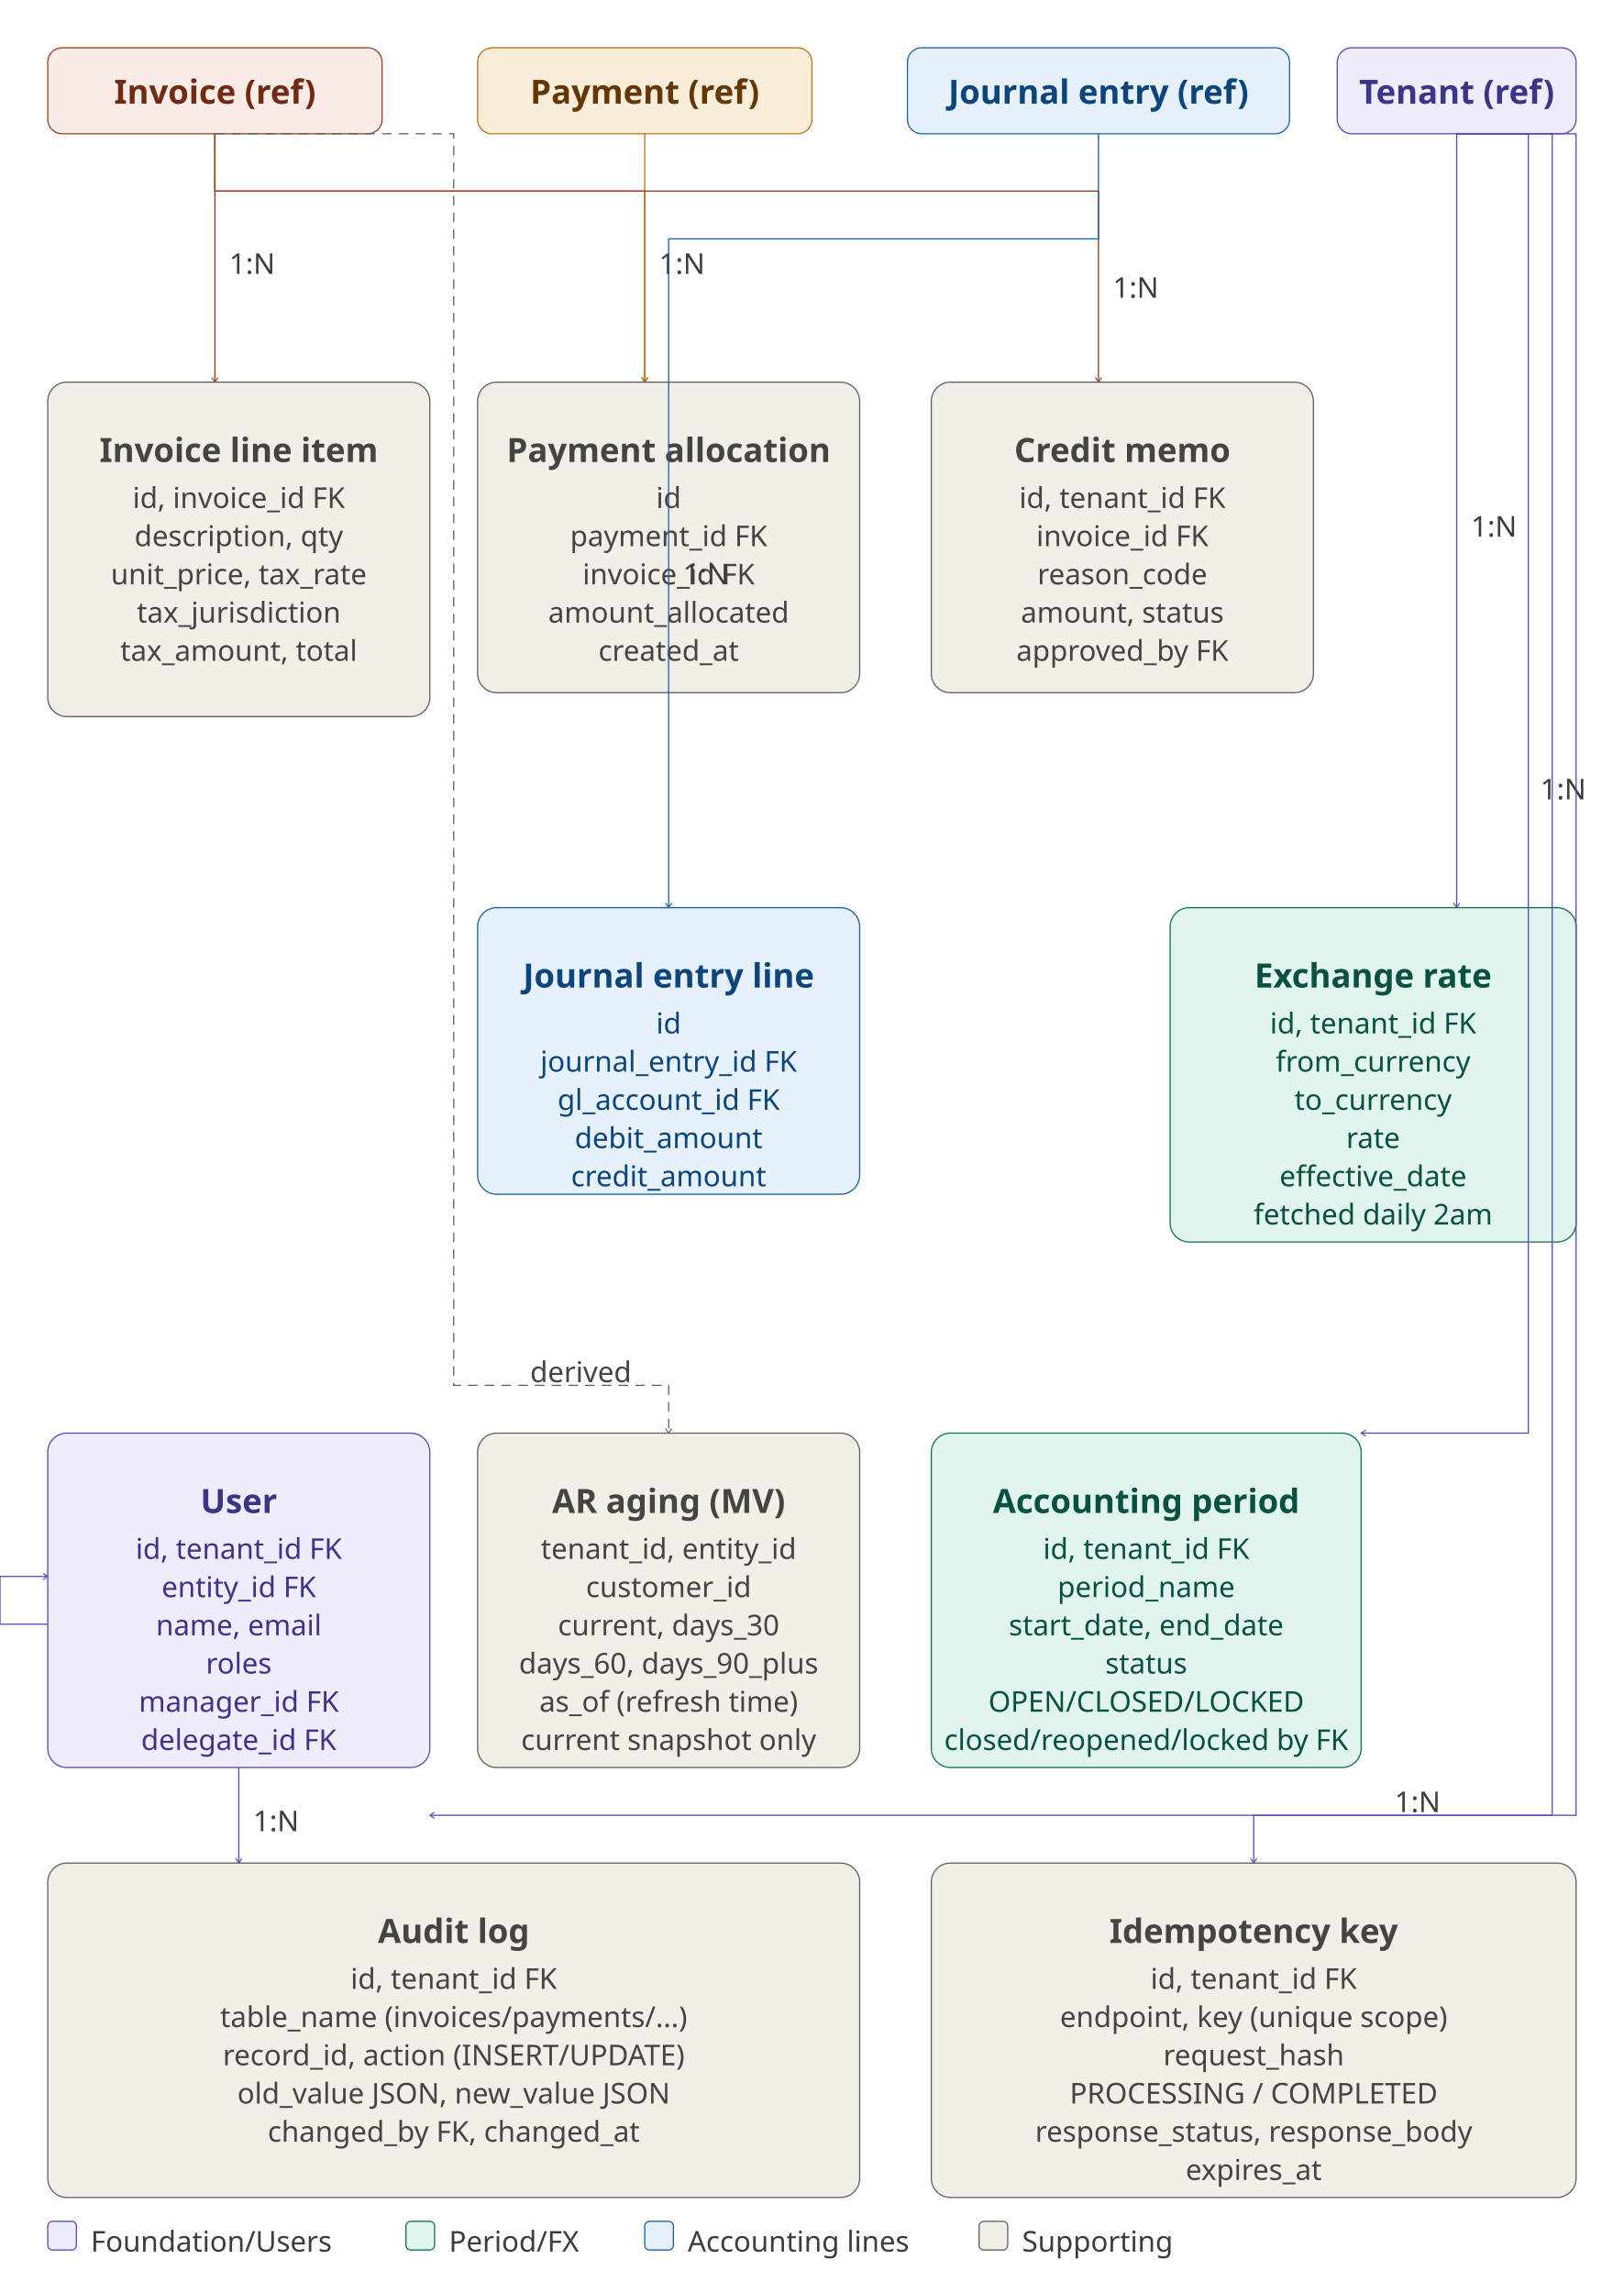
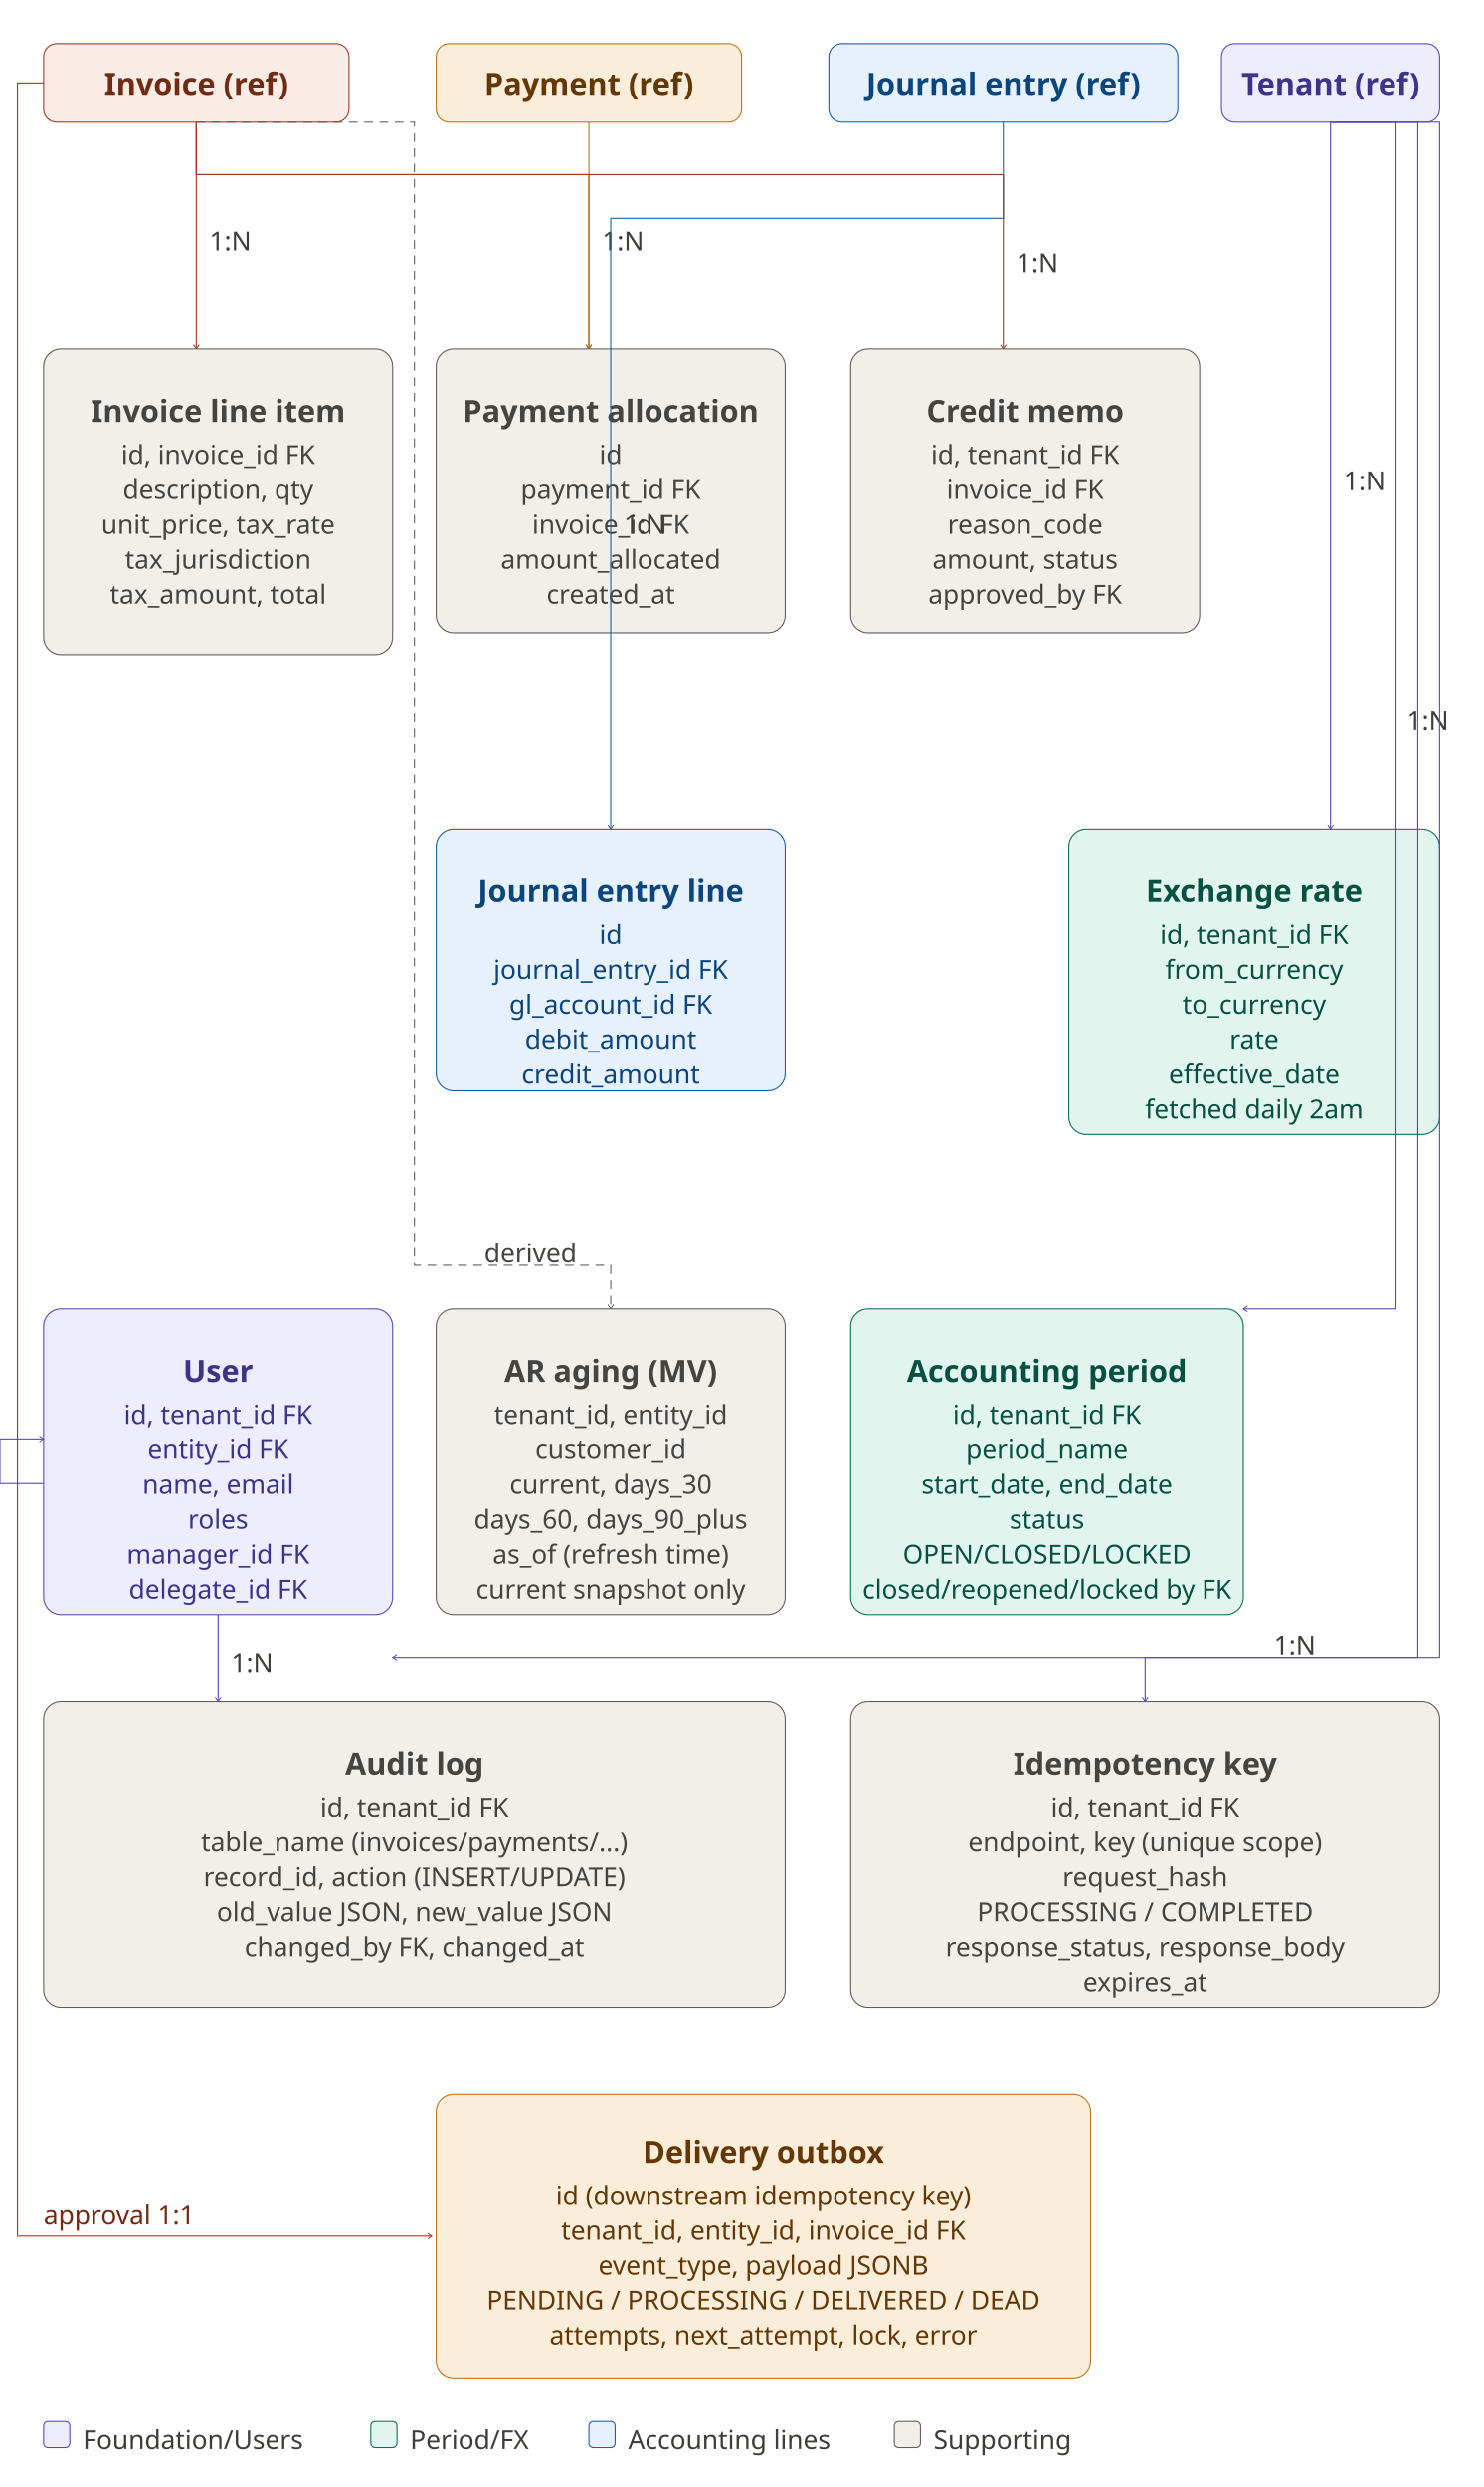
- <svg xmlns="http://www.w3.org/2000/svg" width="100%" viewBox="0 0 680 960" role="img">
+ <svg xmlns="http://www.w3.org/2000/svg" width="100%" viewBox="0 0 680 1140" role="img">
  <defs>
    <marker id="arrow" viewBox="0 0 10 10" refX="8" refY="5" markerWidth="6" markerHeight="6" orient="auto-start-reverse">
      <path d="M2 1L8 5L2 9" fill="none" stroke="context-stroke" stroke-width="1.5" stroke-linecap="round" stroke-linejoin="round" />
    </marker>
    <style>
text { font-family: sans-serif; fill: #3d3d3a; }
.th { font-size: 14px; font-weight: 600; }
.ts { font-size: 12px; }
.purple-fill { fill: #EEEDFE; stroke: #534AB7; }
.teal-fill   { fill: #E1F5EE; stroke: #0F6E56; }
.coral-fill  { fill: #FAECE7; stroke: #993C1D; }
.amber-fill  { fill: #FAEEDA; stroke: #BA7517; }
.blue-fill   { fill: #E6F1FB; stroke: #185FA5; }
.gray-fill   { fill: #F1EFE8; stroke: #5F5E5A; }
.purple-text { fill: #3C3489; }
.teal-text   { fill: #085041; }
.coral-text  { fill: #712B13; }
.amber-text  { fill: #633806; }
.blue-text   { fill: #0C447C; }
.gray-text   { fill: #444441; }
</style>
  </defs>
  <rect x="20" y="20" width="140" height="36" rx="6" stroke-width="0.5" class="coral-fill" />
  <text class="th coral-text" x="90" y="38" text-anchor="middle" dominant-baseline="central">Invoice (ref)</text>
  <rect x="200" y="20" width="140" height="36" rx="6" stroke-width="0.5" class="amber-fill" />
  <text class="th amber-text" x="270" y="38" text-anchor="middle" dominant-baseline="central">Payment (ref)</text>
  <rect x="380" y="20" width="160" height="36" rx="6" stroke-width="0.5" class="blue-fill" />
  <text class="th blue-text" x="460" y="38" text-anchor="middle" dominant-baseline="central">Journal entry (ref)</text>
  <rect x="560" y="20" width="100" height="36" rx="6" stroke-width="0.5" class="purple-fill" />
  <text class="th purple-text" x="610" y="38" text-anchor="middle" dominant-baseline="central">Tenant (ref)</text>
  <path d="M90 56 L90 160" stroke="#993C1D" stroke-width="0.5" fill="none" marker-end="url(#arrow)" />
  <text class="ts" x="96" y="110" dominant-baseline="central">1:N</text>
  <rect x="20" y="160" width="160" height="140" rx="8" stroke-width="0.5" class="gray-fill" />
  <text class="th gray-text" x="100" y="188" text-anchor="middle" dominant-baseline="central">Invoice line item</text>
  <text class="ts gray-text" x="100" y="208" text-anchor="middle" dominant-baseline="central">id, invoice_id FK</text>
  <text class="ts gray-text" x="100" y="224" text-anchor="middle" dominant-baseline="central">description, qty</text>
  <text class="ts gray-text" x="100" y="240" text-anchor="middle" dominant-baseline="central">unit_price, tax_rate</text>
  <text class="ts gray-text" x="100" y="256" text-anchor="middle" dominant-baseline="central">tax_jurisdiction</text>
  <text class="ts gray-text" x="100" y="272" text-anchor="middle" dominant-baseline="central">tax_amount, total</text>
  <path d="M90 56 L90 80 L270 80 L270 160" stroke="#993C1D" stroke-width="0.5" fill="none" marker-end="url(#arrow)" />
  <text class="ts" x="276" y="110" dominant-baseline="central">1:N</text>
  <path d="M270 56 L270 160" stroke="#BA7517" stroke-width="0.5" fill="none" marker-end="url(#arrow)" />
  <rect x="200" y="160" width="160" height="130" rx="8" stroke-width="0.5" class="gray-fill" />
  <text class="th gray-text" x="280" y="188" text-anchor="middle" dominant-baseline="central">Payment allocation</text>
  <text class="ts gray-text" x="280" y="208" text-anchor="middle" dominant-baseline="central">id</text>
  <text class="ts gray-text" x="280" y="224" text-anchor="middle" dominant-baseline="central">payment_id FK</text>
  <text class="ts gray-text" x="280" y="240" text-anchor="middle" dominant-baseline="central">invoice_id FK</text>
  <text class="ts gray-text" x="280" y="256" text-anchor="middle" dominant-baseline="central">amount_allocated</text>
  <text class="ts gray-text" x="280" y="272" text-anchor="middle" dominant-baseline="central">created_at</text>
  <path d="M90 56 L90 80 L460 80 L460 160" stroke="#993C1D" stroke-width="0.5" fill="none" marker-end="url(#arrow)" />
  <text class="ts" x="466" y="120" dominant-baseline="central">1:N</text>
  <rect x="390" y="160" width="160" height="130" rx="8" stroke-width="0.5" class="gray-fill" />
  <text class="th gray-text" x="470" y="188" text-anchor="middle" dominant-baseline="central">Credit memo</text>
  <text class="ts gray-text" x="470" y="208" text-anchor="middle" dominant-baseline="central">id, tenant_id FK</text>
  <text class="ts gray-text" x="470" y="224" text-anchor="middle" dominant-baseline="central">invoice_id FK</text>
  <text class="ts gray-text" x="470" y="240" text-anchor="middle" dominant-baseline="central">reason_code</text>
  <text class="ts gray-text" x="470" y="256" text-anchor="middle" dominant-baseline="central">amount, status</text>
  <text class="ts gray-text" x="470" y="272" text-anchor="middle" dominant-baseline="central">approved_by FK</text>
  <path d="M460 56 L460 100 L280 100 L280 380" stroke="#185FA5" stroke-width="0.5" fill="none" marker-end="url(#arrow)" />
  <text class="ts" x="286" y="240" dominant-baseline="central">1:N</text>
  <rect x="200" y="380" width="160" height="120" rx="8" stroke-width="0.5" class="blue-fill" />
  <text class="th blue-text" x="280" y="408" text-anchor="middle" dominant-baseline="central">Journal entry line</text>
  <text class="ts blue-text" x="280" y="428" text-anchor="middle" dominant-baseline="central">id</text>
  <text class="ts blue-text" x="280" y="444" text-anchor="middle" dominant-baseline="central">journal_entry_id FK</text>
  <text class="ts blue-text" x="280" y="460" text-anchor="middle" dominant-baseline="central">gl_account_id FK</text>
  <text class="ts blue-text" x="280" y="476" text-anchor="middle" dominant-baseline="central">debit_amount</text>
  <text class="ts blue-text" x="280" y="492" text-anchor="middle" dominant-baseline="central">credit_amount</text>
  <path d="M610 56 L610 380" stroke="#534AB7" stroke-width="0.5" fill="none" marker-end="url(#arrow)" />
  <text class="ts" x="616" y="220" dominant-baseline="central">1:N</text>
  <rect x="490" y="380" width="170" height="140" rx="8" stroke-width="0.5" class="teal-fill" />
  <text class="th teal-text" x="575" y="408" text-anchor="middle" dominant-baseline="central">Exchange rate</text>
  <text class="ts teal-text" x="575" y="428" text-anchor="middle" dominant-baseline="central">id, tenant_id FK</text>
  <text class="ts teal-text" x="575" y="444" text-anchor="middle" dominant-baseline="central">from_currency</text>
  <text class="ts teal-text" x="575" y="460" text-anchor="middle" dominant-baseline="central">to_currency</text>
  <text class="ts teal-text" x="575" y="476" text-anchor="middle" dominant-baseline="central">rate</text>
  <text class="ts teal-text" x="575" y="492" text-anchor="middle" dominant-baseline="central">effective_date</text>
  <text class="ts teal-text" x="575" y="508" text-anchor="middle" dominant-baseline="central">fetched daily 2am</text>
  <path d="M610 56 L640 56 L640 600 L570 600" stroke="#534AB7" stroke-width="0.5" fill="none" marker-end="url(#arrow)" />
  <text class="ts" x="645" y="330" dominant-baseline="central">1:N</text>
  <rect x="390" y="600" width="180" height="140" rx="8" stroke-width="0.5" class="teal-fill" />
  <text class="th teal-text" x="480" y="628" text-anchor="middle" dominant-baseline="central">Accounting period</text>
  <text class="ts teal-text" x="480" y="648" text-anchor="middle" dominant-baseline="central">id, tenant_id FK</text>
  <text class="ts teal-text" x="480" y="664" text-anchor="middle" dominant-baseline="central">period_name</text>
  <text class="ts teal-text" x="480" y="680" text-anchor="middle" dominant-baseline="central">start_date, end_date</text>
  <text class="ts teal-text" x="480" y="696" text-anchor="middle" dominant-baseline="central">status</text>
  <text class="ts teal-text" x="480" y="712" text-anchor="middle" dominant-baseline="central">OPEN/CLOSED/LOCKED</text>
  <text class="ts teal-text" x="480" y="728" text-anchor="middle" dominant-baseline="central">closed/reopened/locked by FK</text>
  <path d="M90 56 L190 56 L190 580 L280 580 L280 600" stroke="#5F5E5A" stroke-width="0.5" stroke-dasharray="4 3" fill="none" marker-end="url(#arrow)" />
  <text class="ts gray-text" x="222" y="574" dominant-baseline="central">derived</text>
  <rect x="200" y="600" width="160" height="140" rx="8" stroke-width="0.5" class="gray-fill" />
  <text class="th gray-text" x="280" y="628" text-anchor="middle" dominant-baseline="central">AR aging (MV)</text>
  <text class="ts gray-text" x="280" y="648" text-anchor="middle" dominant-baseline="central">tenant_id, entity_id</text>
  <text class="ts gray-text" x="280" y="664" text-anchor="middle" dominant-baseline="central">customer_id</text>
  <text class="ts gray-text" x="280" y="680" text-anchor="middle" dominant-baseline="central">current, days_30</text>
  <text class="ts gray-text" x="280" y="696" text-anchor="middle" dominant-baseline="central">days_60, days_90_plus</text>
  <text class="ts gray-text" x="280" y="712" text-anchor="middle" dominant-baseline="central">as_of (refresh time)</text>
  <text class="ts gray-text" x="280" y="728" text-anchor="middle" dominant-baseline="central">current snapshot only</text>
  <path d="M610 56 L660 56 L660 600 L660 760 L180 760" stroke="#534AB7" stroke-width="0.5" fill="none" marker-end="url(#arrow)" />
  <text class="ts" x="38" y="720" dominant-baseline="central">1:N</text>
  <rect x="20" y="600" width="160" height="140" rx="8" stroke-width="0.5" class="purple-fill" />
  <text class="th purple-text" x="100" y="628" text-anchor="middle" dominant-baseline="central">User</text>
  <text class="ts purple-text" x="100" y="648" text-anchor="middle" dominant-baseline="central">id, tenant_id FK</text>
  <text class="ts purple-text" x="100" y="664" text-anchor="middle" dominant-baseline="central">entity_id FK</text>
  <text class="ts purple-text" x="100" y="680" text-anchor="middle" dominant-baseline="central">name, email</text>
  <text class="ts purple-text" x="100" y="696" text-anchor="middle" dominant-baseline="central">roles</text>
  <text class="ts purple-text" x="100" y="712" text-anchor="middle" dominant-baseline="central">manager_id FK</text>
  <text class="ts purple-text" x="100" y="728" text-anchor="middle" dominant-baseline="central">delegate_id FK</text>
  <path d="M20 680 L0 680 L0 660 L20 660" stroke="#534AB7" stroke-width="0.5" fill="none" marker-end="url(#arrow)" />
  <path d="M100 740 L100 780" stroke="#534AB7" stroke-width="0.5" fill="none" marker-end="url(#arrow)" />
  <text class="ts" x="106" y="762" dominant-baseline="central">1:N</text>
  <rect x="20" y="780" width="340" height="140" rx="8" stroke-width="0.5" class="gray-fill" />
  <text class="th gray-text" x="190" y="808" text-anchor="middle" dominant-baseline="central">Audit log</text>
  <text class="ts gray-text" x="190" y="828" text-anchor="middle" dominant-baseline="central">id, tenant_id FK</text>
  <text class="ts gray-text" x="190" y="844" text-anchor="middle" dominant-baseline="central">table_name (invoices/payments/...)</text>
  <text class="ts gray-text" x="190" y="860" text-anchor="middle" dominant-baseline="central">record_id, action (INSERT/UPDATE)</text>
  <text class="ts gray-text" x="190" y="876" text-anchor="middle" dominant-baseline="central">old_value JSON, new_value JSON</text>
  <text class="ts gray-text" x="190" y="892" text-anchor="middle" dominant-baseline="central">changed_by FK, changed_at</text>
  <path d="M610 56 L650 56 L650 760 L525 760 L525 780" stroke="#534AB7" stroke-width="0.5" fill="none" marker-end="url(#arrow)" />
  <text class="ts" x="584" y="754" dominant-baseline="central">1:N</text>
  <rect x="390" y="780" width="270" height="140" rx="8" stroke-width="0.5" class="gray-fill" />
  <text class="th gray-text" x="525" y="808" text-anchor="middle" dominant-baseline="central">Idempotency key</text>
  <text class="ts gray-text" x="525" y="828" text-anchor="middle" dominant-baseline="central">id, tenant_id FK</text>
  <text class="ts gray-text" x="525" y="844" text-anchor="middle" dominant-baseline="central">endpoint, key (unique scope)</text>
  <text class="ts gray-text" x="525" y="860" text-anchor="middle" dominant-baseline="central">request_hash</text>
  <text class="ts gray-text" x="525" y="876" text-anchor="middle" dominant-baseline="central">PROCESSING / COMPLETED</text>
  <text class="ts gray-text" x="525" y="892" text-anchor="middle" dominant-baseline="central">response_status, response_body</text>
  <text class="ts gray-text" x="525" y="908" text-anchor="middle" dominant-baseline="central">expires_at</text>
-   <rect x="20" y="930" width="12" height="12" rx="2" fill="#EEEDFE" stroke="#534AB7" stroke-width="0.5" />
-   <text class="ts" x="38" y="938" dominant-baseline="central">Foundation/Users</text>
-   <rect x="170" y="930" width="12" height="12" rx="2" fill="#E1F5EE" stroke="#0F6E56" stroke-width="0.5" />
-   <text class="ts" x="188" y="938" dominant-baseline="central">Period/FX</text>
-   <rect x="270" y="930" width="12" height="12" rx="2" fill="#E6F1FB" stroke="#185FA5" stroke-width="0.5" />
-   <text class="ts" x="288" y="938" dominant-baseline="central">Accounting lines</text>
-   <rect x="410" y="930" width="12" height="12" rx="2" fill="#F1EFE8" stroke="#5F5E5A" stroke-width="0.5" />
-   <text class="ts" x="428" y="938" dominant-baseline="central">Supporting</text>
+   <path d="M20 38 L8 38 L8 1025 L198 1025" stroke="#993C1D" stroke-width="0.5" fill="none" marker-end="url(#arrow)" />
+   <text class="ts coral-text" x="20" y="1015" dominant-baseline="central">approval 1:1</text>
+   <rect x="200" y="960" width="300" height="130" rx="8" stroke-width="0.5" class="amber-fill" />
+   <text class="th amber-text" x="350" y="986" text-anchor="middle" dominant-baseline="central">Delivery outbox</text>
+   <text class="ts amber-text" x="350" y="1006" text-anchor="middle" dominant-baseline="central">id (downstream idempotency key)</text>
+   <text class="ts amber-text" x="350" y="1022" text-anchor="middle" dominant-baseline="central">tenant_id, entity_id, invoice_id FK</text>
+   <text class="ts amber-text" x="350" y="1038" text-anchor="middle" dominant-baseline="central">event_type, payload JSONB</text>
+   <text class="ts amber-text" x="350" y="1054" text-anchor="middle" dominant-baseline="central">PENDING / PROCESSING / DELIVERED / DEAD</text>
+   <text class="ts amber-text" x="350" y="1070" text-anchor="middle" dominant-baseline="central">attempts, next_attempt, lock, error</text>
+   <rect x="20" y="1110" width="12" height="12" rx="2" fill="#EEEDFE" stroke="#534AB7" stroke-width="0.5" />
+   <text class="ts" x="38" y="1118" dominant-baseline="central">Foundation/Users</text>
+   <rect x="170" y="1110" width="12" height="12" rx="2" fill="#E1F5EE" stroke="#0F6E56" stroke-width="0.5" />
+   <text class="ts" x="188" y="1118" dominant-baseline="central">Period/FX</text>
+   <rect x="270" y="1110" width="12" height="12" rx="2" fill="#E6F1FB" stroke="#185FA5" stroke-width="0.5" />
+   <text class="ts" x="288" y="1118" dominant-baseline="central">Accounting lines</text>
+   <rect x="410" y="1110" width="12" height="12" rx="2" fill="#F1EFE8" stroke="#5F5E5A" stroke-width="0.5" />
+   <text class="ts" x="428" y="1118" dominant-baseline="central">Supporting</text>
</svg>
